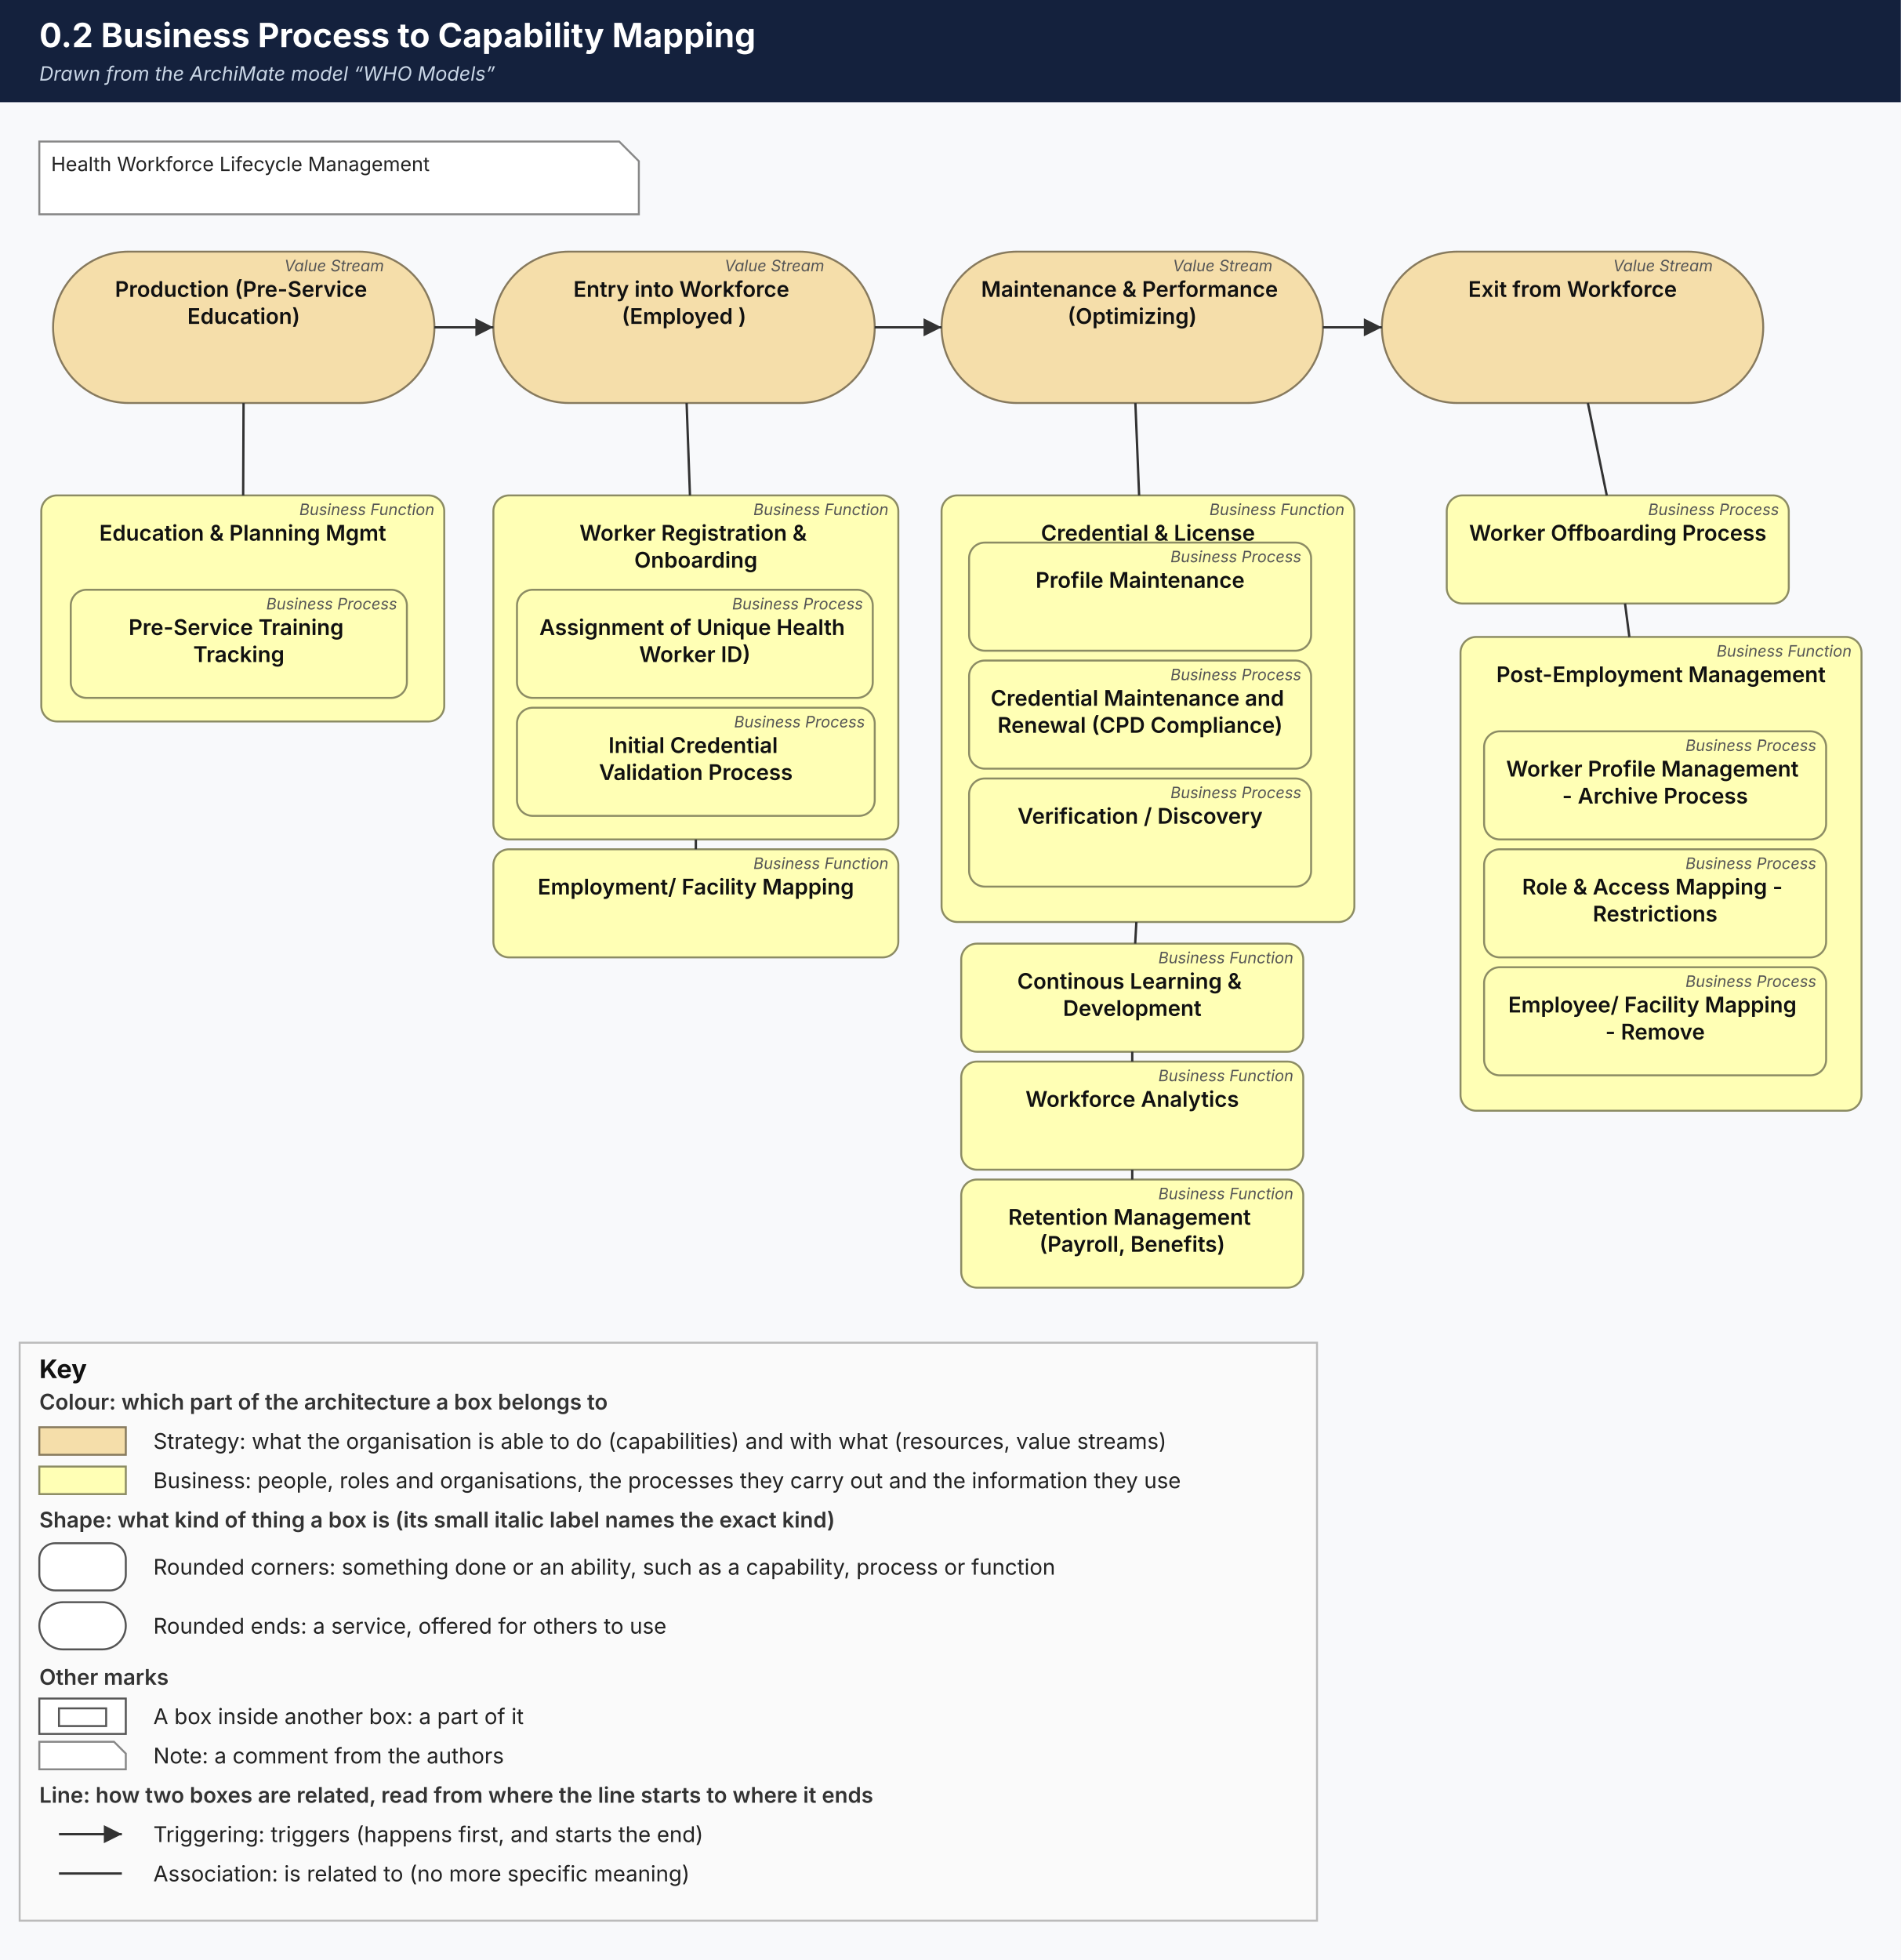
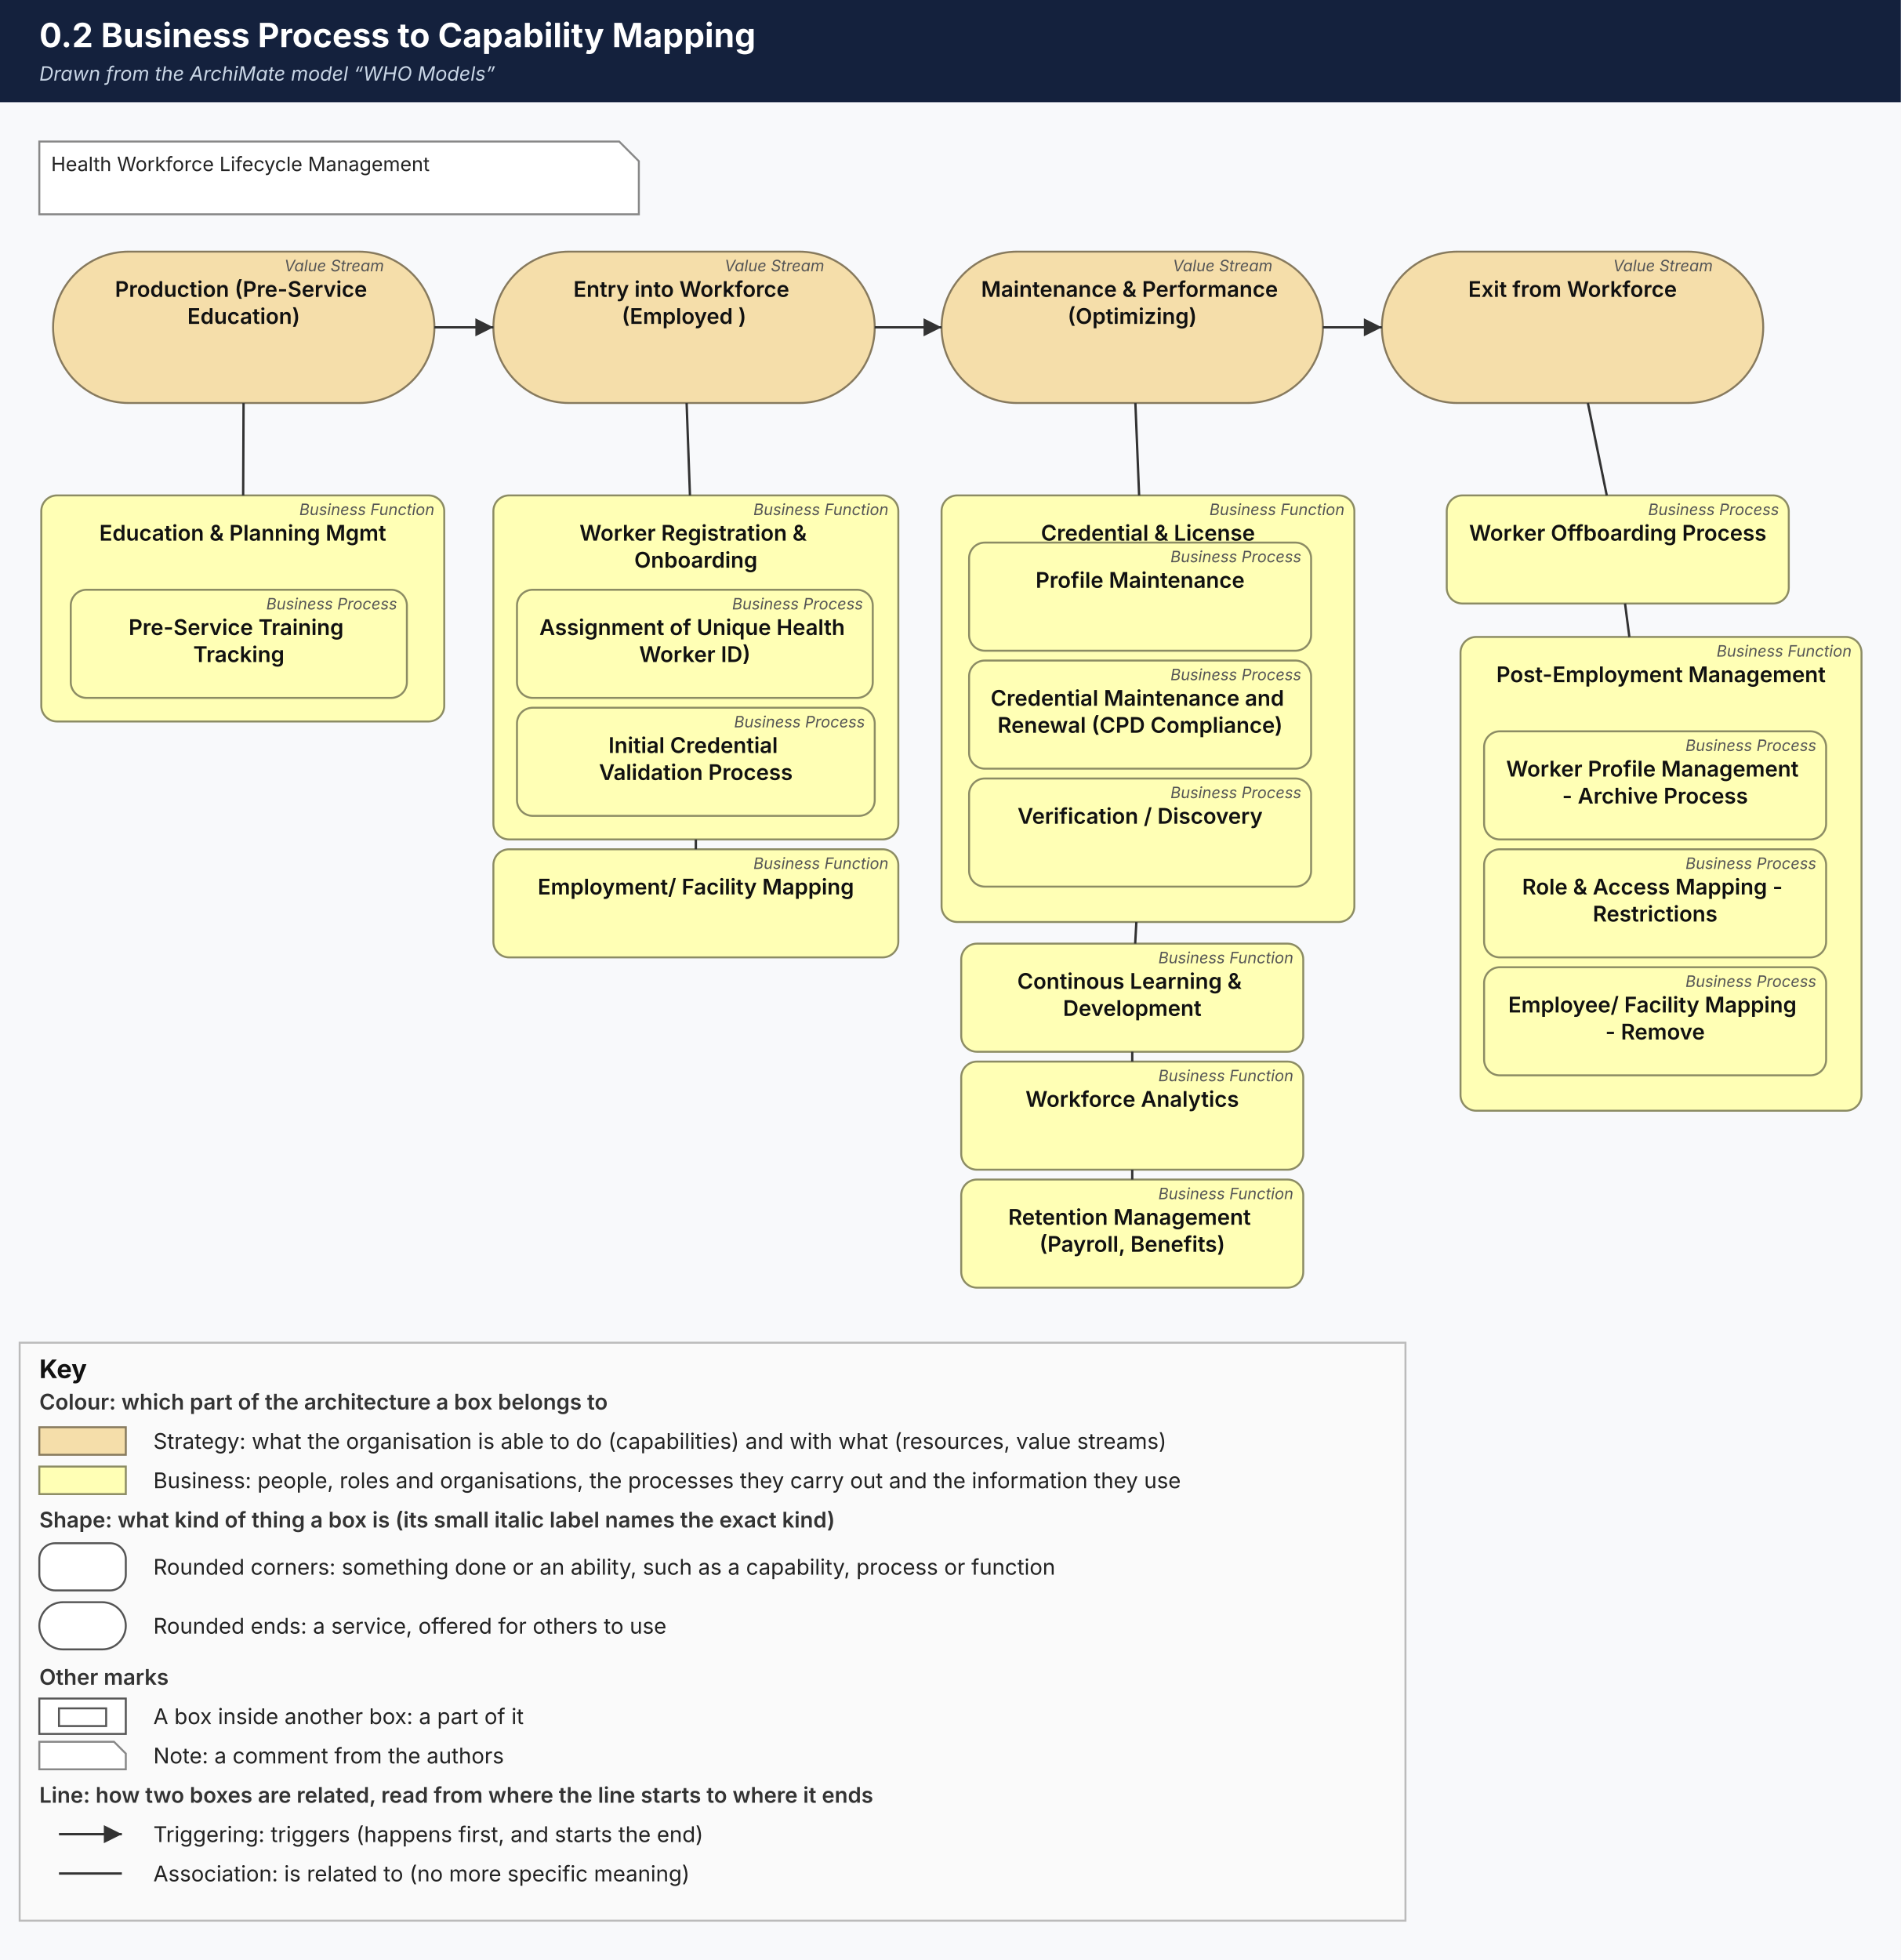
<svg xmlns="http://www.w3.org/2000/svg" viewBox="176 264 967 997" width="967" height="997" role="img" aria-labelledby="av-title">
  <style>
.av-name{font:600 11px Inter, "Segoe UI", system-ui, -apple-system, Helvetica, Arial, sans-serif;fill:#111}
.av-type{font:italic 8px Inter, "Segoe UI", system-ui, -apple-system, Helvetica, Arial, sans-serif;fill:#555}
.av-group{font:600 11px Inter, "Segoe UI", system-ui, -apple-system, Helvetica, Arial, sans-serif;fill:#333}
.av-note{font:10px Inter, "Segoe UI", system-ui, -apple-system, Helvetica, Arial, sans-serif;fill:#222}
.av-key{font:11px Inter, "Segoe UI", system-ui, -apple-system, Helvetica, Arial, sans-serif;fill:#222}
.av-keyh{font:600 11px Inter, "Segoe UI", system-ui, -apple-system, Helvetica, Arial, sans-serif;fill:#333}
.av-keyt{font:700 13px Inter, "Segoe UI", system-ui, -apple-system, Helvetica, Arial, sans-serif;fill:#111}
.av-rel{font:9px Inter, "Segoe UI", system-ui, -apple-system, Helvetica, Arial, sans-serif;fill:#333;paint-order:stroke;stroke:#fff;stroke-width:3px}
a:hover rect,a:hover polygon,a:focus rect,a:focus polygon{stroke:#06c;stroke-width:2.5}
</style>
  <defs>
    <marker id="arrow-open" viewBox="0 0 12 12" refX="11" refY="6" markerWidth="11" markerHeight="11" orient="auto-start-reverse" markerUnits="userSpaceOnUse">
      <path d="M1 1 L11 6 L1 11" fill="none" stroke="#333" stroke-width="1.3" />
    </marker>
    <marker id="arrow-filled" viewBox="0 0 12 12" refX="11" refY="6" markerWidth="11" markerHeight="11" orient="auto-start-reverse" markerUnits="userSpaceOnUse">
      <path d="M1 1 L11 6 L1 11 Z" fill="#333" />
    </marker>
    <marker id="arrow-small" viewBox="0 0 10 10" refX="9" refY="5" markerWidth="8" markerHeight="8" orient="auto-start-reverse" markerUnits="userSpaceOnUse">
      <path d="M1 1 L9 5 L1 9" fill="none" stroke="#333" stroke-width="1.2" />
    </marker>
    <marker id="triangle-hollow" viewBox="0 0 14 14" refX="13" refY="7" markerWidth="13" markerHeight="13" orient="auto-start-reverse" markerUnits="userSpaceOnUse">
      <path d="M1 1 L13 7 L1 13 Z" fill="#fff" stroke="#333" stroke-width="1.2" />
    </marker>
    <marker id="diamond-filled" viewBox="0 0 16 10" refX="1" refY="5" markerWidth="16" markerHeight="10" orient="auto-start-reverse" markerUnits="userSpaceOnUse">
      <path d="M1 5 L8 1 L15 5 L8 9 Z" fill="#333" />
    </marker>
    <marker id="diamond-hollow" viewBox="0 0 16 10" refX="1" refY="5" markerWidth="16" markerHeight="10" orient="auto-start-reverse" markerUnits="userSpaceOnUse">
      <path d="M1 5 L8 1 L15 5 L8 9 Z" fill="#fff" stroke="#333" stroke-width="1.2" />
    </marker>
    <marker id="dot" viewBox="0 0 8 8" refX="4" refY="4" markerWidth="7" markerHeight="7" orient="auto" markerUnits="userSpaceOnUse">
      <circle cx="4" cy="4" r="3.2" fill="#333" />
    </marker>
    <pattern id="missing" width="8" height="8" patternUnits="userSpaceOnUse" patternTransform="rotate(45)">
      <rect width="8" height="8" fill="#fff" />
      <line x1="0" y1="0" x2="0" y2="8" stroke="#d33" stroke-width="2" />
    </pattern>
  </defs>
  <rect x="176" y="264" width="967" height="997" fill="#f8f9fb" />
  <rect x="176" y="264" width="967" height="52" fill="#14213d" />
  <text x="196" y="288" style="font:700 17px Inter, &quot;Segoe UI&quot;, system-ui, -apple-system, Helvetica, Arial, sans-serif;fill:#fff">0.2 Business Process to Capability Mapping</text>
  <text x="196" y="305" style="font:italic 10px Inter, &quot;Segoe UI&quot;, system-ui, -apple-system, Helvetica, Arial, sans-serif;fill:#c9d6e6">Drawn from the ArchiMate model “WHO Models”</text>
  <a href="../../../en/dpi-h-ra/archimate/0.2.0-draft.1/elements/production-pre-service-education/" target="_top">
    <rect x="203" y="392" width="194" height="77" rx="38.5" fill="#f5deaa" stroke="#877a5e" stroke-width="1" />
    <text class="av-type" x="371.333" y="402" text-anchor="end">Value Stream</text>
    <text class="av-name" x="300" y="415" text-anchor="middle">
      <tspan x="300" dy="0">Production (Pre-Service</tspan>
      <tspan x="300" dy="13.75">Education)</tspan>
    </text>
  </a>
  <g class="av-n">
    <polygon points="196,336 491,336 501,346 501,373 196,373" fill="#ffffff" stroke="#888" />
    <text class="av-note" x="202" y="351">
      <tspan x="202" dy="0">Health Workforce Lifecycle Management</tspan>
    </text>
  </g>
  <a href="../../../en/dpi-h-ra/archimate/0.2.0-draft.1/elements/entry-into-workforce-employed/" target="_top">
    <rect x="427" y="392" width="194" height="77" rx="38.5" fill="#f5deaa" stroke="#877a5e" stroke-width="1" />
    <text class="av-type" x="595.333" y="402" text-anchor="end">Value Stream</text>
    <text class="av-name" x="524" y="415" text-anchor="middle">
      <tspan x="524" dy="0">Entry into Workforce</tspan>
      <tspan x="524" dy="13.75">(Employed )</tspan>
    </text>
  </a>
  <a href="../../../en/dpi-h-ra/archimate/0.2.0-draft.1/elements/maintenance-performance-optimizing/" target="_top">
    <rect x="655" y="392" width="194" height="77" rx="38.5" fill="#f5deaa" stroke="#877a5e" stroke-width="1" />
    <text class="av-type" x="823.333" y="402" text-anchor="end">Value Stream</text>
    <text class="av-name" x="752" y="415" text-anchor="middle">
      <tspan x="752" dy="0">Maintenance &amp; Performance</tspan>
      <tspan x="752" dy="13.75">(Optimizing)</tspan>
    </text>
  </a>
  <a href="../../../en/dpi-h-ra/archimate/0.2.0-draft.1/elements/exit-from-workforce/" target="_top">
    <rect x="879" y="392" width="194" height="77" rx="38.5" fill="#f5deaa" stroke="#877a5e" stroke-width="1" />
    <text class="av-type" x="1047.333" y="402" text-anchor="end">Value Stream</text>
    <text class="av-name" x="976" y="415" text-anchor="middle">
      <tspan x="976" dy="0">Exit from Workforce</tspan>
    </text>
  </a>
  <a href="../../../en/dpi-h-ra/archimate/0.2.0-draft.1/elements/worker-offboarding-process/" target="_top">
    <rect x="912" y="516" width="174" height="55" rx="8" fill="#ffffb5" stroke="#8c8c64" stroke-width="1" />
    <text class="av-type" x="1081" y="526" text-anchor="end">Business Process</text>
    <text class="av-name" x="999" y="539" text-anchor="middle">
      <tspan x="999" dy="0">Worker Offboarding Process</tspan>
    </text>
  </a>
  <a href="../../../en/dpi-h-ra/archimate/0.2.0-draft.1/elements/worker-registration-onboarding/" target="_top">
    <rect x="427" y="516" width="206" height="175" rx="8" fill="#ffffb5" stroke="#8c8c64" stroke-width="1" />
    <text class="av-type" x="628" y="526" text-anchor="end">Business Function</text>
    <text class="av-name" x="530" y="539" text-anchor="middle">
      <tspan x="530" dy="0">Worker Registration &amp;</tspan>
      <tspan x="530" dy="13.75">Onboarding</tspan>
    </text>
  </a>
  <a href="../../../en/dpi-h-ra/archimate/0.2.0-draft.1/elements/assignment-of-unique-health-worker-id/" target="_top">
    <rect x="439" y="564" width="181" height="55" rx="8" fill="#ffffb5" stroke="#8c8c64" stroke-width="1" />
    <text class="av-type" x="615" y="574" text-anchor="end">Business Process</text>
    <text class="av-name" x="529.5" y="587" text-anchor="middle">
      <tspan x="529.5" dy="0">Assignment of Unique Health</tspan>
      <tspan x="529.5" dy="13.75">Worker ID)</tspan>
    </text>
  </a>
  <a href="../../../en/dpi-h-ra/archimate/0.2.0-draft.1/elements/initial-credential-validation-process/" target="_top">
    <rect x="439" y="624" width="182" height="55" rx="8" fill="#ffffb5" stroke="#8c8c64" stroke-width="1" />
    <text class="av-type" x="616" y="634" text-anchor="end">Business Process</text>
    <text class="av-name" x="530" y="647" text-anchor="middle">
      <tspan x="530" dy="0">Initial Credential</tspan>
      <tspan x="530" dy="13.75">Validation Process</tspan>
    </text>
  </a>
  <a href="../../../en/dpi-h-ra/archimate/0.2.0-draft.1/elements/employment-facility-mapping/" target="_top">
    <rect x="427" y="696" width="206" height="55" rx="8" fill="#ffffb5" stroke="#8c8c64" stroke-width="1" />
    <text class="av-type" x="628" y="706" text-anchor="end">Business Function</text>
    <text class="av-name" x="530" y="719" text-anchor="middle">
      <tspan x="530" dy="0">Employment/ Facility Mapping</tspan>
    </text>
  </a>
  <a href="../../../en/dpi-h-ra/archimate/0.2.0-draft.1/elements/continous-learning-development/" target="_top">
    <rect x="665" y="744" width="174" height="55" rx="8" fill="#ffffb5" stroke="#8c8c64" stroke-width="1" />
    <text class="av-type" x="834" y="754" text-anchor="end">Business Function</text>
    <text class="av-name" x="752" y="767" text-anchor="middle">
      <tspan x="752" dy="0">Continous Learning &amp;</tspan>
      <tspan x="752" dy="13.75">Development</tspan>
    </text>
  </a>
  <a href="../../../en/dpi-h-ra/archimate/0.2.0-draft.1/elements/workforce-analytics/" target="_top">
    <rect x="665" y="804" width="174" height="55" rx="8" fill="#ffffb5" stroke="#8c8c64" stroke-width="1" />
    <text class="av-type" x="834" y="814" text-anchor="end">Business Function</text>
    <text class="av-name" x="752" y="827" text-anchor="middle">
      <tspan x="752" dy="0">Workforce Analytics</tspan>
    </text>
  </a>
  <a href="../../../en/dpi-h-ra/archimate/0.2.0-draft.1/elements/retention-management-payroll-benefits/" target="_top">
    <rect x="665" y="864" width="174" height="55" rx="8" fill="#ffffb5" stroke="#8c8c64" stroke-width="1" />
    <text class="av-type" x="834" y="874" text-anchor="end">Business Function</text>
    <text class="av-name" x="752" y="887" text-anchor="middle">
      <tspan x="752" dy="0">Retention Management</tspan>
      <tspan x="752" dy="13.75">(Payroll, Benefits)</tspan>
    </text>
  </a>
  <a href="../../../en/dpi-h-ra/archimate/0.2.0-draft.1/elements/education-planning-mgmt/" target="_top">
    <rect x="197" y="516" width="205" height="115" rx="8" fill="#ffffb5" stroke="#8c8c64" stroke-width="1" />
    <text class="av-type" x="397" y="526" text-anchor="end">Business Function</text>
    <text class="av-name" x="299.5" y="539" text-anchor="middle">
      <tspan x="299.5" dy="0">Education &amp; Planning Mgmt</tspan>
    </text>
  </a>
  <a href="../../../en/dpi-h-ra/archimate/0.2.0-draft.1/elements/pre-service-training-tracking/" target="_top">
    <rect x="212" y="564" width="171" height="55" rx="8" fill="#ffffb5" stroke="#8c8c64" stroke-width="1" />
    <text class="av-type" x="378" y="574" text-anchor="end">Business Process</text>
    <text class="av-name" x="297.5" y="587" text-anchor="middle">
      <tspan x="297.5" dy="0">Pre-Service Training</tspan>
      <tspan x="297.5" dy="13.75">Tracking</tspan>
    </text>
  </a>
  <a href="../../../en/dpi-h-ra/archimate/0.2.0-draft.1/elements/credential-license/" target="_top">
    <rect x="655" y="516" width="210" height="217" rx="8" fill="#ffffb5" stroke="#8c8c64" stroke-width="1" />
    <text class="av-type" x="860" y="526" text-anchor="end">Business Function</text>
    <text class="av-name" x="760" y="539" text-anchor="middle">
      <tspan x="760" dy="0">Credential &amp; License</tspan>
    </text>
  </a>
  <a href="../../../en/dpi-h-ra/archimate/0.2.0-draft.1/elements/profile-maintenance/" target="_top">
    <rect x="669" y="540" width="174" height="55" rx="8" fill="#ffffb5" stroke="#8c8c64" stroke-width="1" />
    <text class="av-type" x="838" y="550" text-anchor="end">Business Process</text>
    <text class="av-name" x="756" y="563" text-anchor="middle">
      <tspan x="756" dy="0">Profile Maintenance</tspan>
    </text>
  </a>
  <a href="../../../en/dpi-h-ra/archimate/0.2.0-draft.1/elements/credential-maintenance-and-renewal-cpd-compliance/" target="_top">
    <rect x="669" y="600" width="174" height="55" rx="8" fill="#ffffb5" stroke="#8c8c64" stroke-width="1" />
    <text class="av-type" x="838" y="610" text-anchor="end">Business Process</text>
    <text class="av-name" x="756" y="623" text-anchor="middle">
      <tspan x="756" dy="0">Credential Maintenance and</tspan>
      <tspan x="756" dy="13.75">Renewal (CPD Compliance)</tspan>
    </text>
  </a>
  <a href="../../../en/dpi-h-ra/archimate/0.2.0-draft.1/elements/verification-discovery/" target="_top">
    <rect x="669" y="660" width="174" height="55" rx="8" fill="#ffffb5" stroke="#8c8c64" stroke-width="1" />
    <text class="av-type" x="838" y="670" text-anchor="end">Business Process</text>
    <text class="av-name" x="756" y="683" text-anchor="middle">
      <tspan x="756" dy="0">Verification / Discovery</tspan>
    </text>
  </a>
  <a href="../../../en/dpi-h-ra/archimate/0.2.0-draft.1/elements/post-employment-management/" target="_top">
    <rect x="919" y="588" width="204" height="241" rx="8" fill="#ffffb5" stroke="#8c8c64" stroke-width="1" />
    <text class="av-type" x="1118" y="598" text-anchor="end">Business Function</text>
    <text class="av-name" x="1021" y="611" text-anchor="middle">
      <tspan x="1021" dy="0">Post-Employment Management</tspan>
    </text>
  </a>
  <a href="../../../en/dpi-h-ra/archimate/0.2.0-draft.1/elements/worker-profile-management-archive-process/" target="_top">
    <rect x="931" y="636" width="174" height="55" rx="8" fill="#ffffb5" stroke="#8c8c64" stroke-width="1" />
    <text class="av-type" x="1100" y="646" text-anchor="end">Business Process</text>
    <text class="av-name" x="1018" y="659" text-anchor="middle">
      <tspan x="1018" dy="0">Worker Profile Management</tspan>
      <tspan x="1018" dy="13.75">- Archive Process</tspan>
    </text>
  </a>
  <a href="../../../en/dpi-h-ra/archimate/0.2.0-draft.1/elements/role-access-mapping-restrictions/" target="_top">
    <rect x="931" y="696" width="174" height="55" rx="8" fill="#ffffb5" stroke="#8c8c64" stroke-width="1" />
    <text class="av-type" x="1100" y="706" text-anchor="end">Business Process</text>
    <text class="av-name" x="1018" y="719" text-anchor="middle">
      <tspan x="1018" dy="0">Role &amp; Access Mapping -</tspan>
      <tspan x="1018" dy="13.75">Restrictions</tspan>
    </text>
  </a>
  <a href="../../../en/dpi-h-ra/archimate/0.2.0-draft.1/elements/employee-facility-mapping-remove/" target="_top">
    <rect x="931" y="756" width="174" height="55" rx="8" fill="#ffffb5" stroke="#8c8c64" stroke-width="1" />
    <text class="av-type" x="1100" y="766" text-anchor="end">Business Process</text>
    <text class="av-name" x="1018" y="779" text-anchor="middle">
      <tspan x="1018" dy="0">Employee/ Facility Mapping</tspan>
      <tspan x="1018" dy="13.75">- Remove</tspan>
    </text>
  </a>
  <a href="../../../en/dpi-h-ra/archimate/0.2.0-draft.1/relationships/id-f5c99e44affb42ae99a776a3c4efff47/" target="_top">
    <path d="M397 430.5 L427 430.5" fill="none" stroke="#333" stroke-width="1.2" marker-end="url(#arrow-filled)" />
    <path d="M397 430.5 L427 430.5" fill="none" stroke="transparent" stroke-width="8" />
  </a>
  <a href="../../../en/dpi-h-ra/archimate/0.2.0-draft.1/relationships/id-633e405c57e443668fc8b7d937800726/" target="_top">
    <path d="M299.9 469 L299.7 516" fill="none" stroke="#333" stroke-width="1.2" />
    <path d="M299.9 469 L299.7 516" fill="none" stroke="transparent" stroke-width="8" />
  </a>
  <a href="../../../en/dpi-h-ra/archimate/0.2.0-draft.1/relationships/id-f8c0319df6d1403a9624f1c06c223c30/" target="_top">
    <path d="M621 430.5 L655 430.5" fill="none" stroke="#333" stroke-width="1.2" marker-end="url(#arrow-filled)" />
    <path d="M621 430.5 L655 430.5" fill="none" stroke="transparent" stroke-width="8" />
  </a>
  <a href="../../../en/dpi-h-ra/archimate/0.2.0-draft.1/relationships/id-31bd70184b87471691c9ec5e03e42363/" target="_top">
    <path d="M525.3 469 L527 516" fill="none" stroke="#333" stroke-width="1.2" />
    <path d="M525.3 469 L527 516" fill="none" stroke="transparent" stroke-width="8" />
  </a>
  <a href="../../../en/dpi-h-ra/archimate/0.2.0-draft.1/relationships/id-057ca930ecfa4629a996404d63c07a7c/" target="_top">
    <path d="M849 430.5 L879 430.5" fill="none" stroke="#333" stroke-width="1.2" marker-end="url(#arrow-filled)" />
    <path d="M849 430.5 L879 430.5" fill="none" stroke="transparent" stroke-width="8" />
  </a>
  <a href="../../../en/dpi-h-ra/archimate/0.2.0-draft.1/relationships/id-a619871af5f4493da18e5888785102c7/" target="_top">
    <path d="M753.6 469 L755.5 516" fill="none" stroke="#333" stroke-width="1.2" />
    <path d="M753.6 469 L755.5 516" fill="none" stroke="transparent" stroke-width="8" />
  </a>
  <a href="../../../en/dpi-h-ra/archimate/0.2.0-draft.1/relationships/id-e38f25e2b20e404abeb6009474d3c926/" target="_top">
    <path d="M983.8 469 L993.4 516" fill="none" stroke="#333" stroke-width="1.2" />
    <path d="M983.8 469 L993.4 516" fill="none" stroke="transparent" stroke-width="8" />
  </a>
  <a href="../../../en/dpi-h-ra/archimate/0.2.0-draft.1/relationships/id-478d296a83974a5e9673835698e229c3/" target="_top">
    <path d="M1002.7 571 L1004.9 588" fill="none" stroke="#333" stroke-width="1.2" />
    <path d="M1002.7 571 L1004.9 588" fill="none" stroke="transparent" stroke-width="8" />
  </a>
  <a href="../../../en/dpi-h-ra/archimate/0.2.0-draft.1/relationships/id-12b0829fbb7f4795b9239474d35c6368/" target="_top">
    <path d="M530 691 L530 696" fill="none" stroke="#333" stroke-width="1.2" />
    <path d="M530 691 L530 696" fill="none" stroke="transparent" stroke-width="8" />
  </a>
  <a href="../../../en/dpi-h-ra/archimate/0.2.0-draft.1/relationships/id-c09ac60f36054631884ad3250fc2ae1f/" target="_top">
    <path d="M752 799 L752 804" fill="none" stroke="#333" stroke-width="1.2" />
    <path d="M752 799 L752 804" fill="none" stroke="transparent" stroke-width="8" />
  </a>
  <a href="../../../en/dpi-h-ra/archimate/0.2.0-draft.1/relationships/id-b746f8cd09294a8e9eb6236801185a58/" target="_top">
    <path d="M752 859 L752 864" fill="none" stroke="#333" stroke-width="1.2" />
    <path d="M752 859 L752 864" fill="none" stroke="transparent" stroke-width="8" />
  </a>
  <a href="../../../en/dpi-h-ra/archimate/0.2.0-draft.1/relationships/id-cdbdc8b6d21f4392b2a173c22df9c13c/" target="_top">
    <path d="M754.1 733 L753.5 744" fill="none" stroke="#333" stroke-width="1.2" />
    <path d="M754.1 733 L753.5 744" fill="none" stroke="transparent" stroke-width="8" />
  </a>
  <g class="av-legend">
-     <rect x="186" y="947" width="660" height="294" fill="#fafafa" stroke="#bbb" />
+     <rect x="186" y="947" width="705" height="294" fill="#fafafa" stroke="#bbb" />
    <text class="av-keyt" x="196" y="965">Key</text>
    <text class="av-keyh" x="196" y="981">Colour: which part of the architecture a box belongs to</text>
    <rect x="196" y="990" width="44" height="14" fill="#f5deaa" stroke="#877a5e" />
    <text class="av-key" x="254" y="1001">Strategy: what the organisation is able to do (capabilities) and with what (resources, value streams)</text>
    <rect x="196" y="1010" width="44" height="14" fill="#ffffb5" stroke="#8c8c64" />
    <text class="av-key" x="254" y="1021">Business: people, roles and organisations, the processes they carry out and the information they use</text>
    <text class="av-keyh" x="196" y="1041">Shape: what kind of thing a box is (its small italic label names the exact kind)</text>
    <rect x="196" y="1049" width="44" height="24" rx="8" fill="#fff" stroke="#555" />
    <text class="av-key" x="254" y="1065">Rounded corners: something done or an ability, such as a capability, process or function</text>
    <rect x="196" y="1079" width="44" height="24" rx="12" fill="#fff" stroke="#555" />
    <text class="av-key" x="254" y="1095">Rounded ends: a service, offered for others to use</text>
    <text class="av-keyh" x="196" y="1121">Other marks</text>
    <rect x="196" y="1128" width="44" height="18" fill="#fff" stroke="#555" />
    <rect x="206" y="1133" width="24" height="9" fill="#fff" stroke="#555" />
    <text class="av-key" x="254" y="1141">A box inside another box: a part of it</text>
    <polygon points="196,1150 234,1150 240,1156 240,1164 196,1164" fill="#fff" stroke="#888" />
    <text class="av-key" x="254" y="1161">Note: a comment from the authors</text>
    <text class="av-keyh" x="196" y="1181">Line: how two boxes are related, read from where the line starts to where it ends</text>
    <path d="M206 1197 L238 1197" fill="none" stroke="#333" stroke-width="1.2" marker-end="url(#arrow-filled)" />
    <text class="av-key" x="254" y="1201">Triggering: triggers (happens first, and starts the end)</text>
    <path d="M206 1217 L238 1217" fill="none" stroke="#333" stroke-width="1.2" />
    <text class="av-key" x="254" y="1221">Association: is related to (no more specific meaning)</text>
  </g>
</svg>
